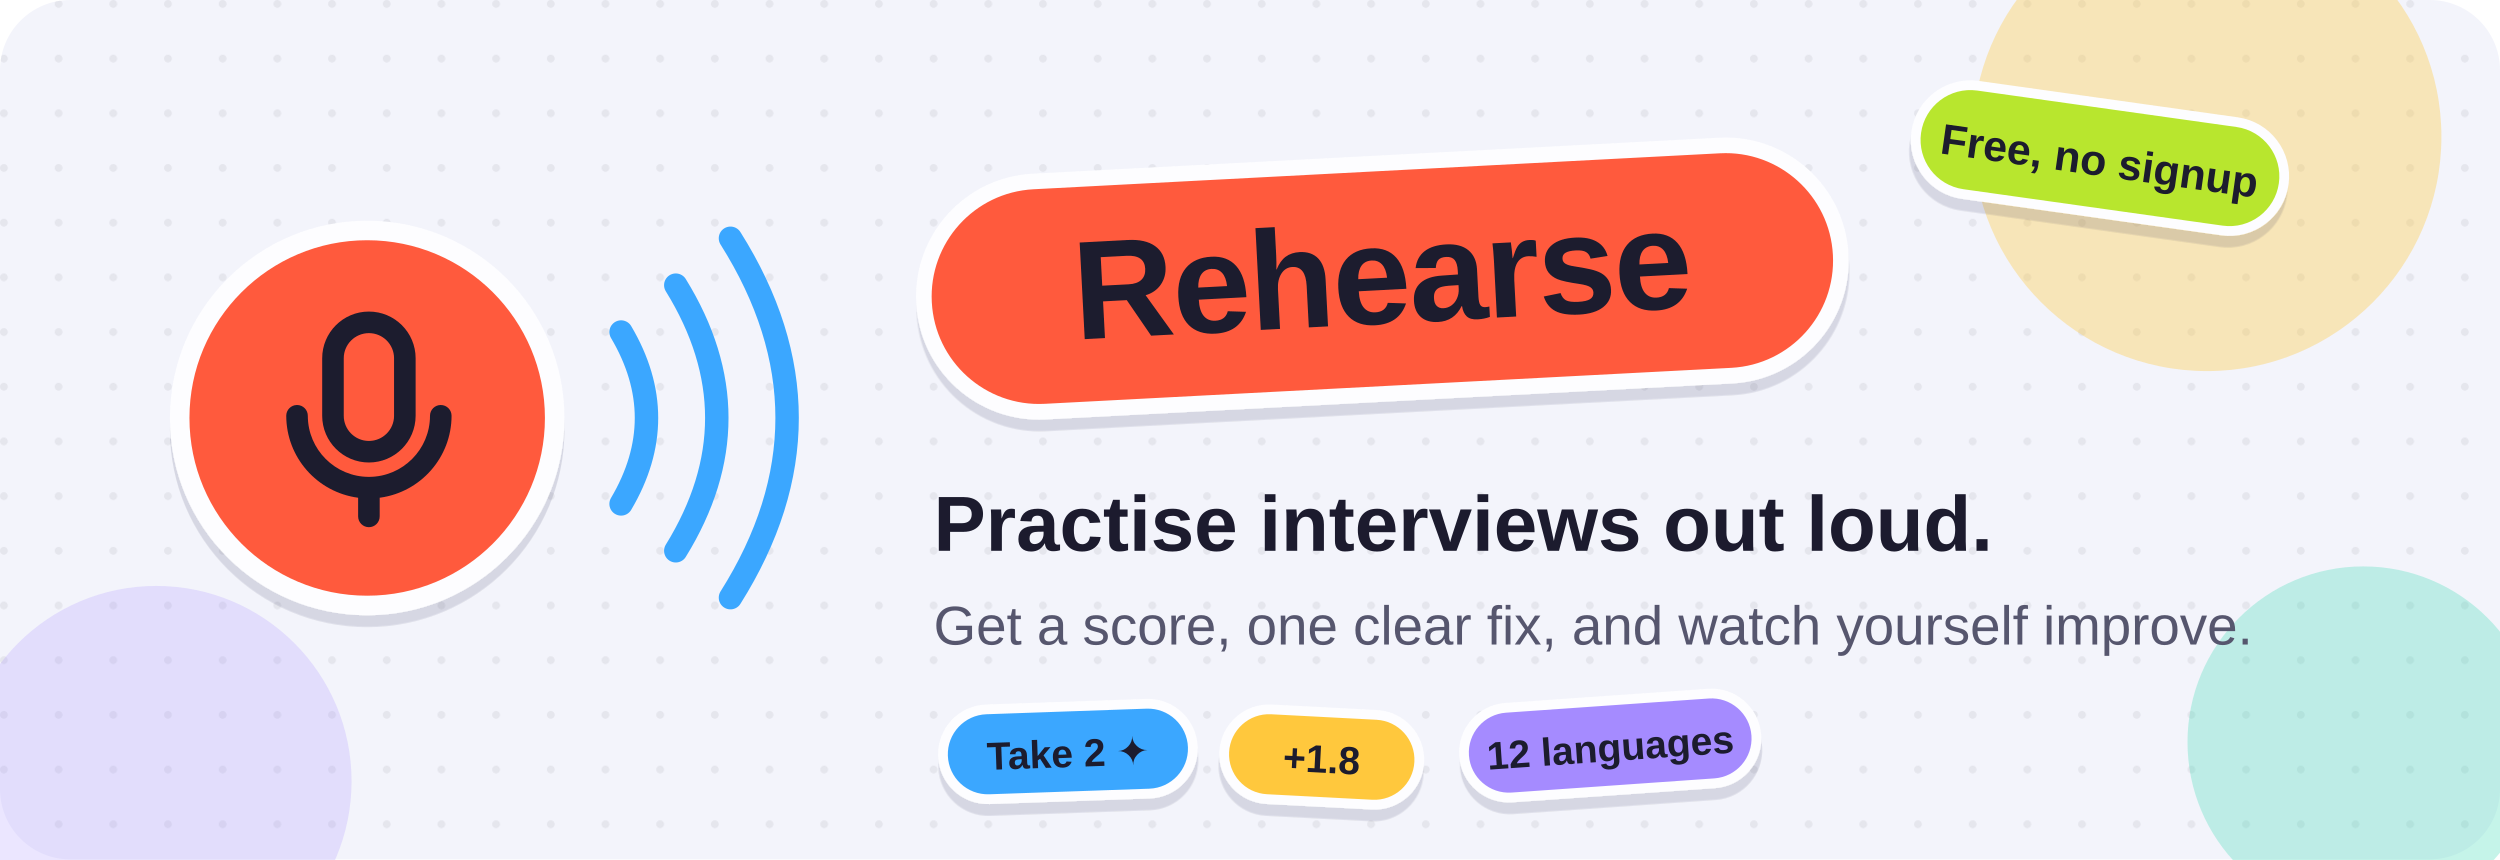
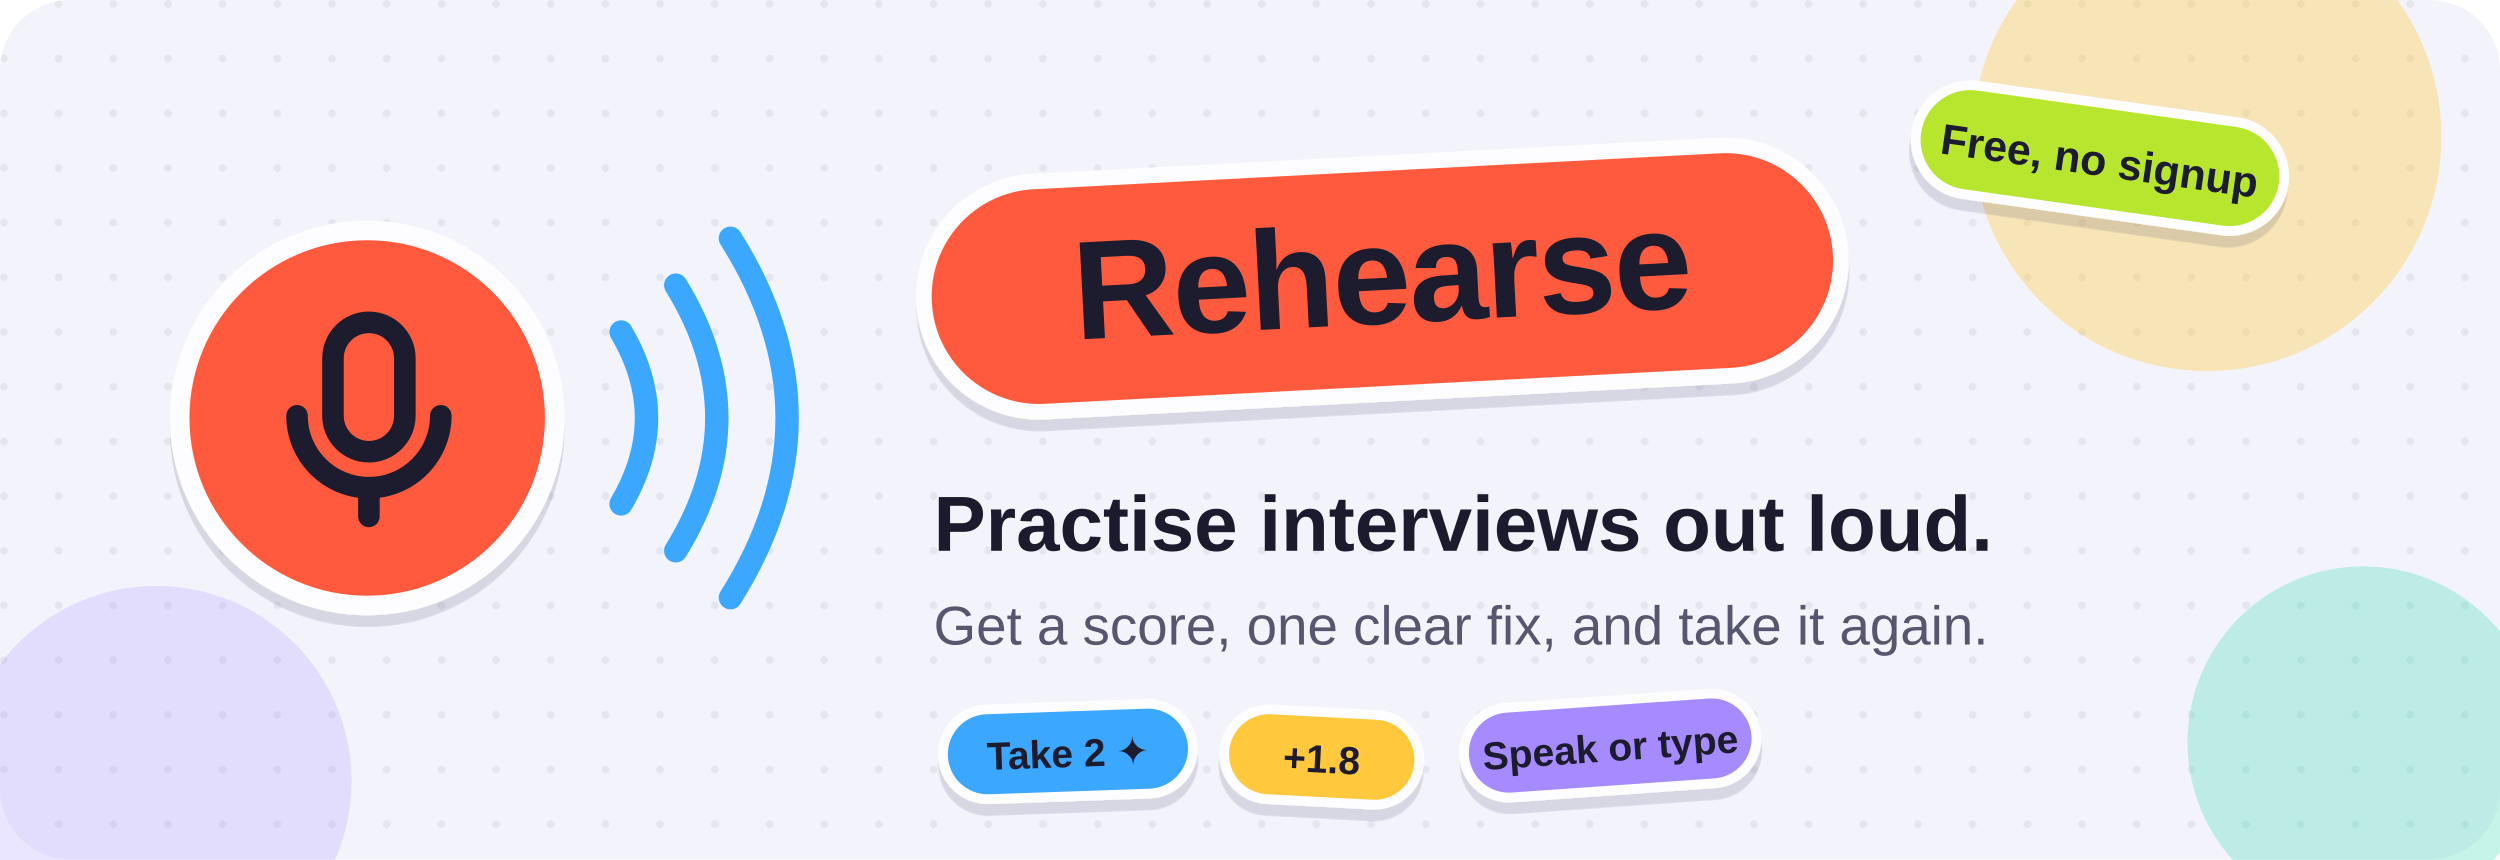
<svg xmlns="http://www.w3.org/2000/svg" viewBox="0 0 1280 440" width="1280" height="440" role="img" aria-label="Rehearse: practise interviews out loud, free">
  <defs>
    <pattern id="dots" width="28" height="28" patternUnits="userSpaceOnUse">
      <circle cx="2" cy="2" r="2" fill="#1c1b2e" opacity="0.07" />
    </pattern>
    <filter id="lift" x="-20%" y="-20%" width="140%" height="160%">
      <feDropShadow dx="0" dy="6" stdDeviation="0" flood-color="#1c1b2e" flood-opacity="0.12" />
    </filter>
  </defs>
  <rect width="1280" height="440" rx="36" fill="#f3f4fb" />
  <rect width="1280" height="440" rx="36" fill="url(#dots)" />
  <circle cx="1130" cy="70" r="120" fill="#ffc83d" opacity="0.35" />
  <circle cx="1210" cy="380" r="90" fill="#3ddbb4" opacity="0.3" />
  <circle cx="80" cy="400" r="100" fill="#a58bff" opacity="0.22" />
  <g transform="translate(92 118)" filter="url(#lift)">
    <circle cx="96" cy="96" r="96" fill="#ff5a3c" stroke="#fdfdff" stroke-width="10" />
    <g transform="translate(38 36) scale(0.46)" fill="#1c1b2e">
      <path d="M128,180a52.06,52.06,0,0,0,52-52V64A52,52,0,0,0,76,64v64A52.06,52.06,0,0,0,128,180ZM100,64a28,28,0,0,1,56,0v64a28,28,0,0,1-56,0Zm40,155.22V240a12,12,0,0,1-24,0V219.22A92.14,92.14,0,0,1,36,128a12,12,0,0,1,24,0,68,68,0,0,0,136,0,12,12,0,0,1,24,0A92.14,92.14,0,0,1,140,219.22Z" />
    </g>
  </g>
  <g fill="none" stroke="#3ba7ff" stroke-width="12" stroke-linecap="round">
    <path d="M318 170 q26 44 0 88" />
    <path d="M346 146 q42 68 0 136" />
    <path d="M374 122 q58 92 0 184" />
  </g>
  <g transform="translate(470 96) rotate(-3)" filter="url(#lift)">
    <rect width="470" height="118" rx="59" fill="#ff5a3c" stroke="#fdfdff" stroke-width="8" />
    <text x="235" y="82" text-anchor="middle" font-family="'Arial Black','Helvetica Neue',Arial,sans-serif" font-weight="900" font-size="72" fill="#1c1b2e" letter-spacing="-1">Rehearse</text>
  </g>
  <text x="478" y="282" font-family="'Helvetica Neue',Arial,sans-serif" font-weight="800" font-size="40" fill="#1c1b2e">Practise interviews out loud.</text>
-   <text x="478" y="330" font-family="'Helvetica Neue',Arial,sans-serif" font-weight="500" font-size="28" fill="#56566e">Get a score, one clear fix, and watch yourself improve.</text>
+   <text x="478" y="330" font-family="'Helvetica Neue',Arial,sans-serif" font-weight="500" font-size="28" fill="#56566e">Get a score, one clear fix, and take it again.</text>
  <g transform="translate(985 40) rotate(8)" filter="url(#lift)">
    <rect width="190" height="56" rx="28" fill="#b8e62e" stroke="#fdfdff" stroke-width="5" />
    <text x="95" y="37" text-anchor="middle" font-family="'Helvetica Neue',Arial,sans-serif" font-weight="800" font-size="22" fill="#1c1b2e">Free, no signup</text>
  </g>
  <g transform="translate(482 364) rotate(-2)" filter="url(#lift)">
    <rect width="128" height="46" rx="23" fill="#3ba7ff" stroke="#fdfdff" stroke-width="5" />
    <text x="64" y="31" text-anchor="middle" font-family="'Helvetica Neue',Arial,sans-serif" font-weight="800" font-size="20" fill="#1c1b2e">Take 2 ✦</text>
  </g>
  <g transform="translate(628 362) rotate(3)" filter="url(#lift)">
    <rect width="100" height="46" rx="23" fill="#ffc83d" stroke="#fdfdff" stroke-width="5" />
    <text x="50" y="31" text-anchor="middle" font-family="'Helvetica Neue',Arial,sans-serif" font-weight="800" font-size="20" fill="#1c1b2e">+1.8</text>
  </g>
  <g transform="translate(748 364) rotate(-4)" filter="url(#lift)">
    <rect width="150" height="46" rx="23" fill="#a58bff" stroke="#fdfdff" stroke-width="5" />
-     <text x="75" y="31" text-anchor="middle" font-family="'Helvetica Neue',Arial,sans-serif" font-weight="800" font-size="20" fill="#1c1b2e">12 languages</text>
+     <text x="75" y="31" text-anchor="middle" font-family="'Helvetica Neue',Arial,sans-serif" font-weight="800" font-size="20" fill="#1c1b2e">Speak or type</text>
  </g>
</svg>
